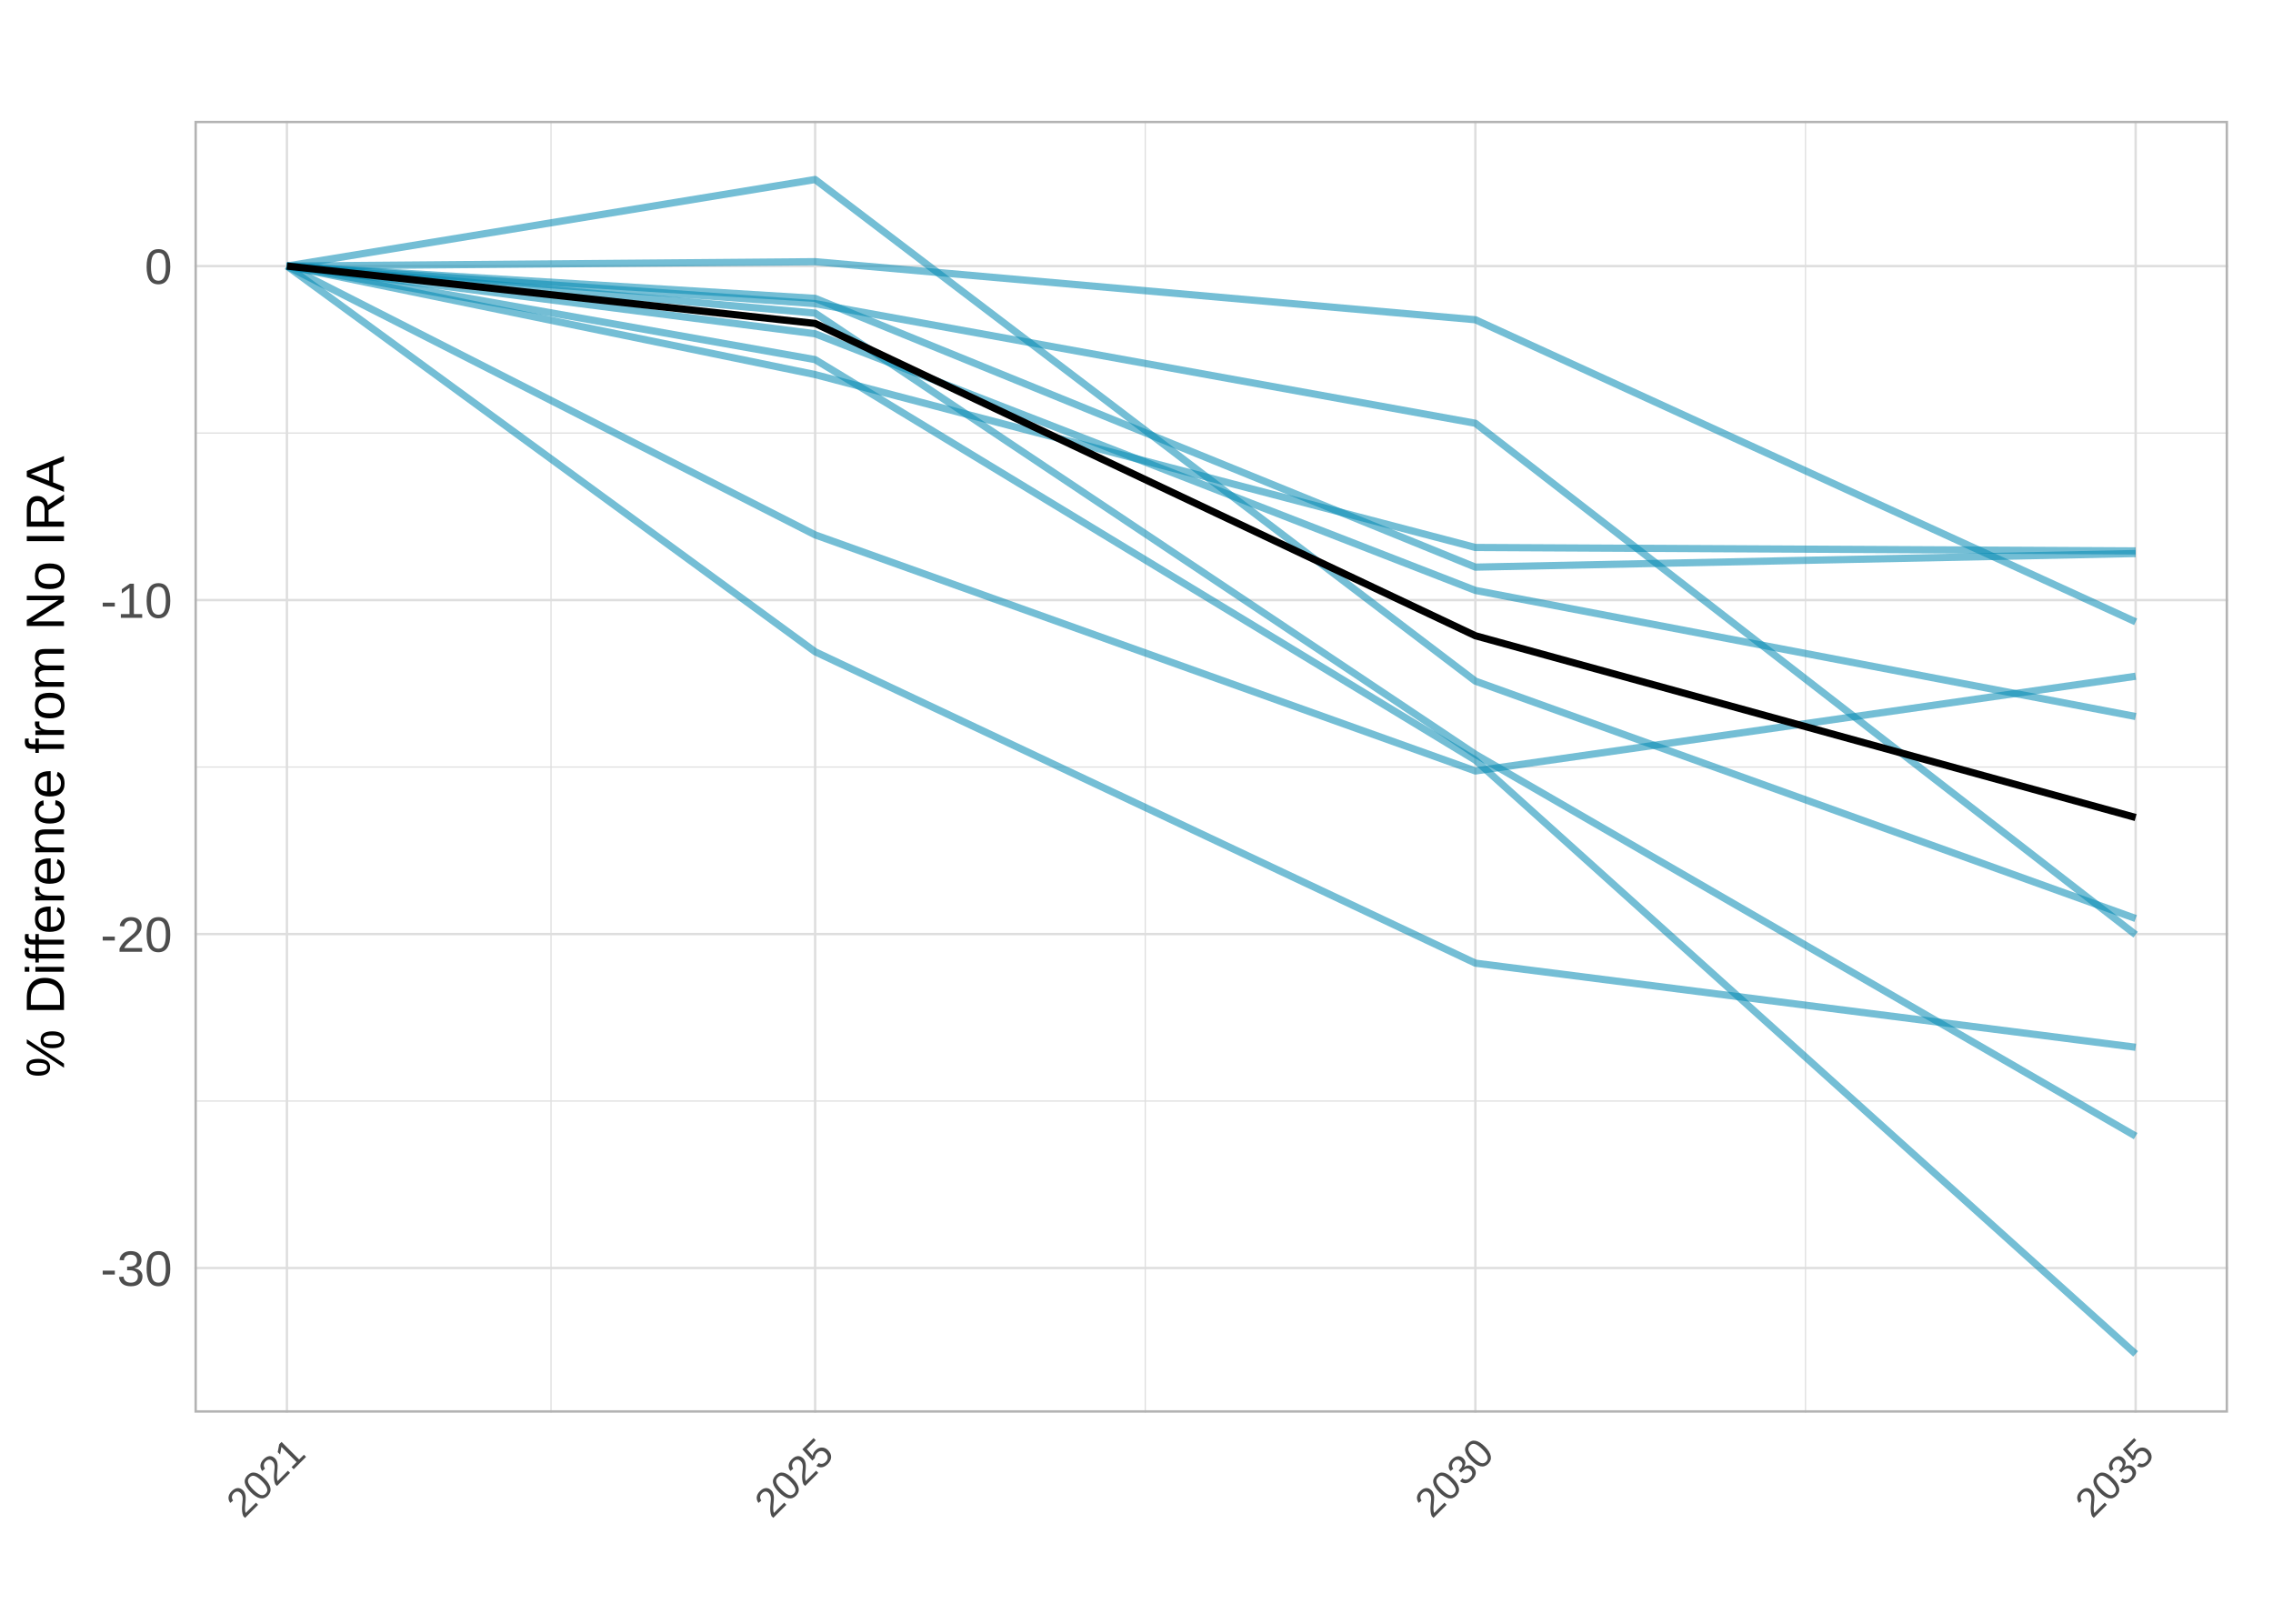
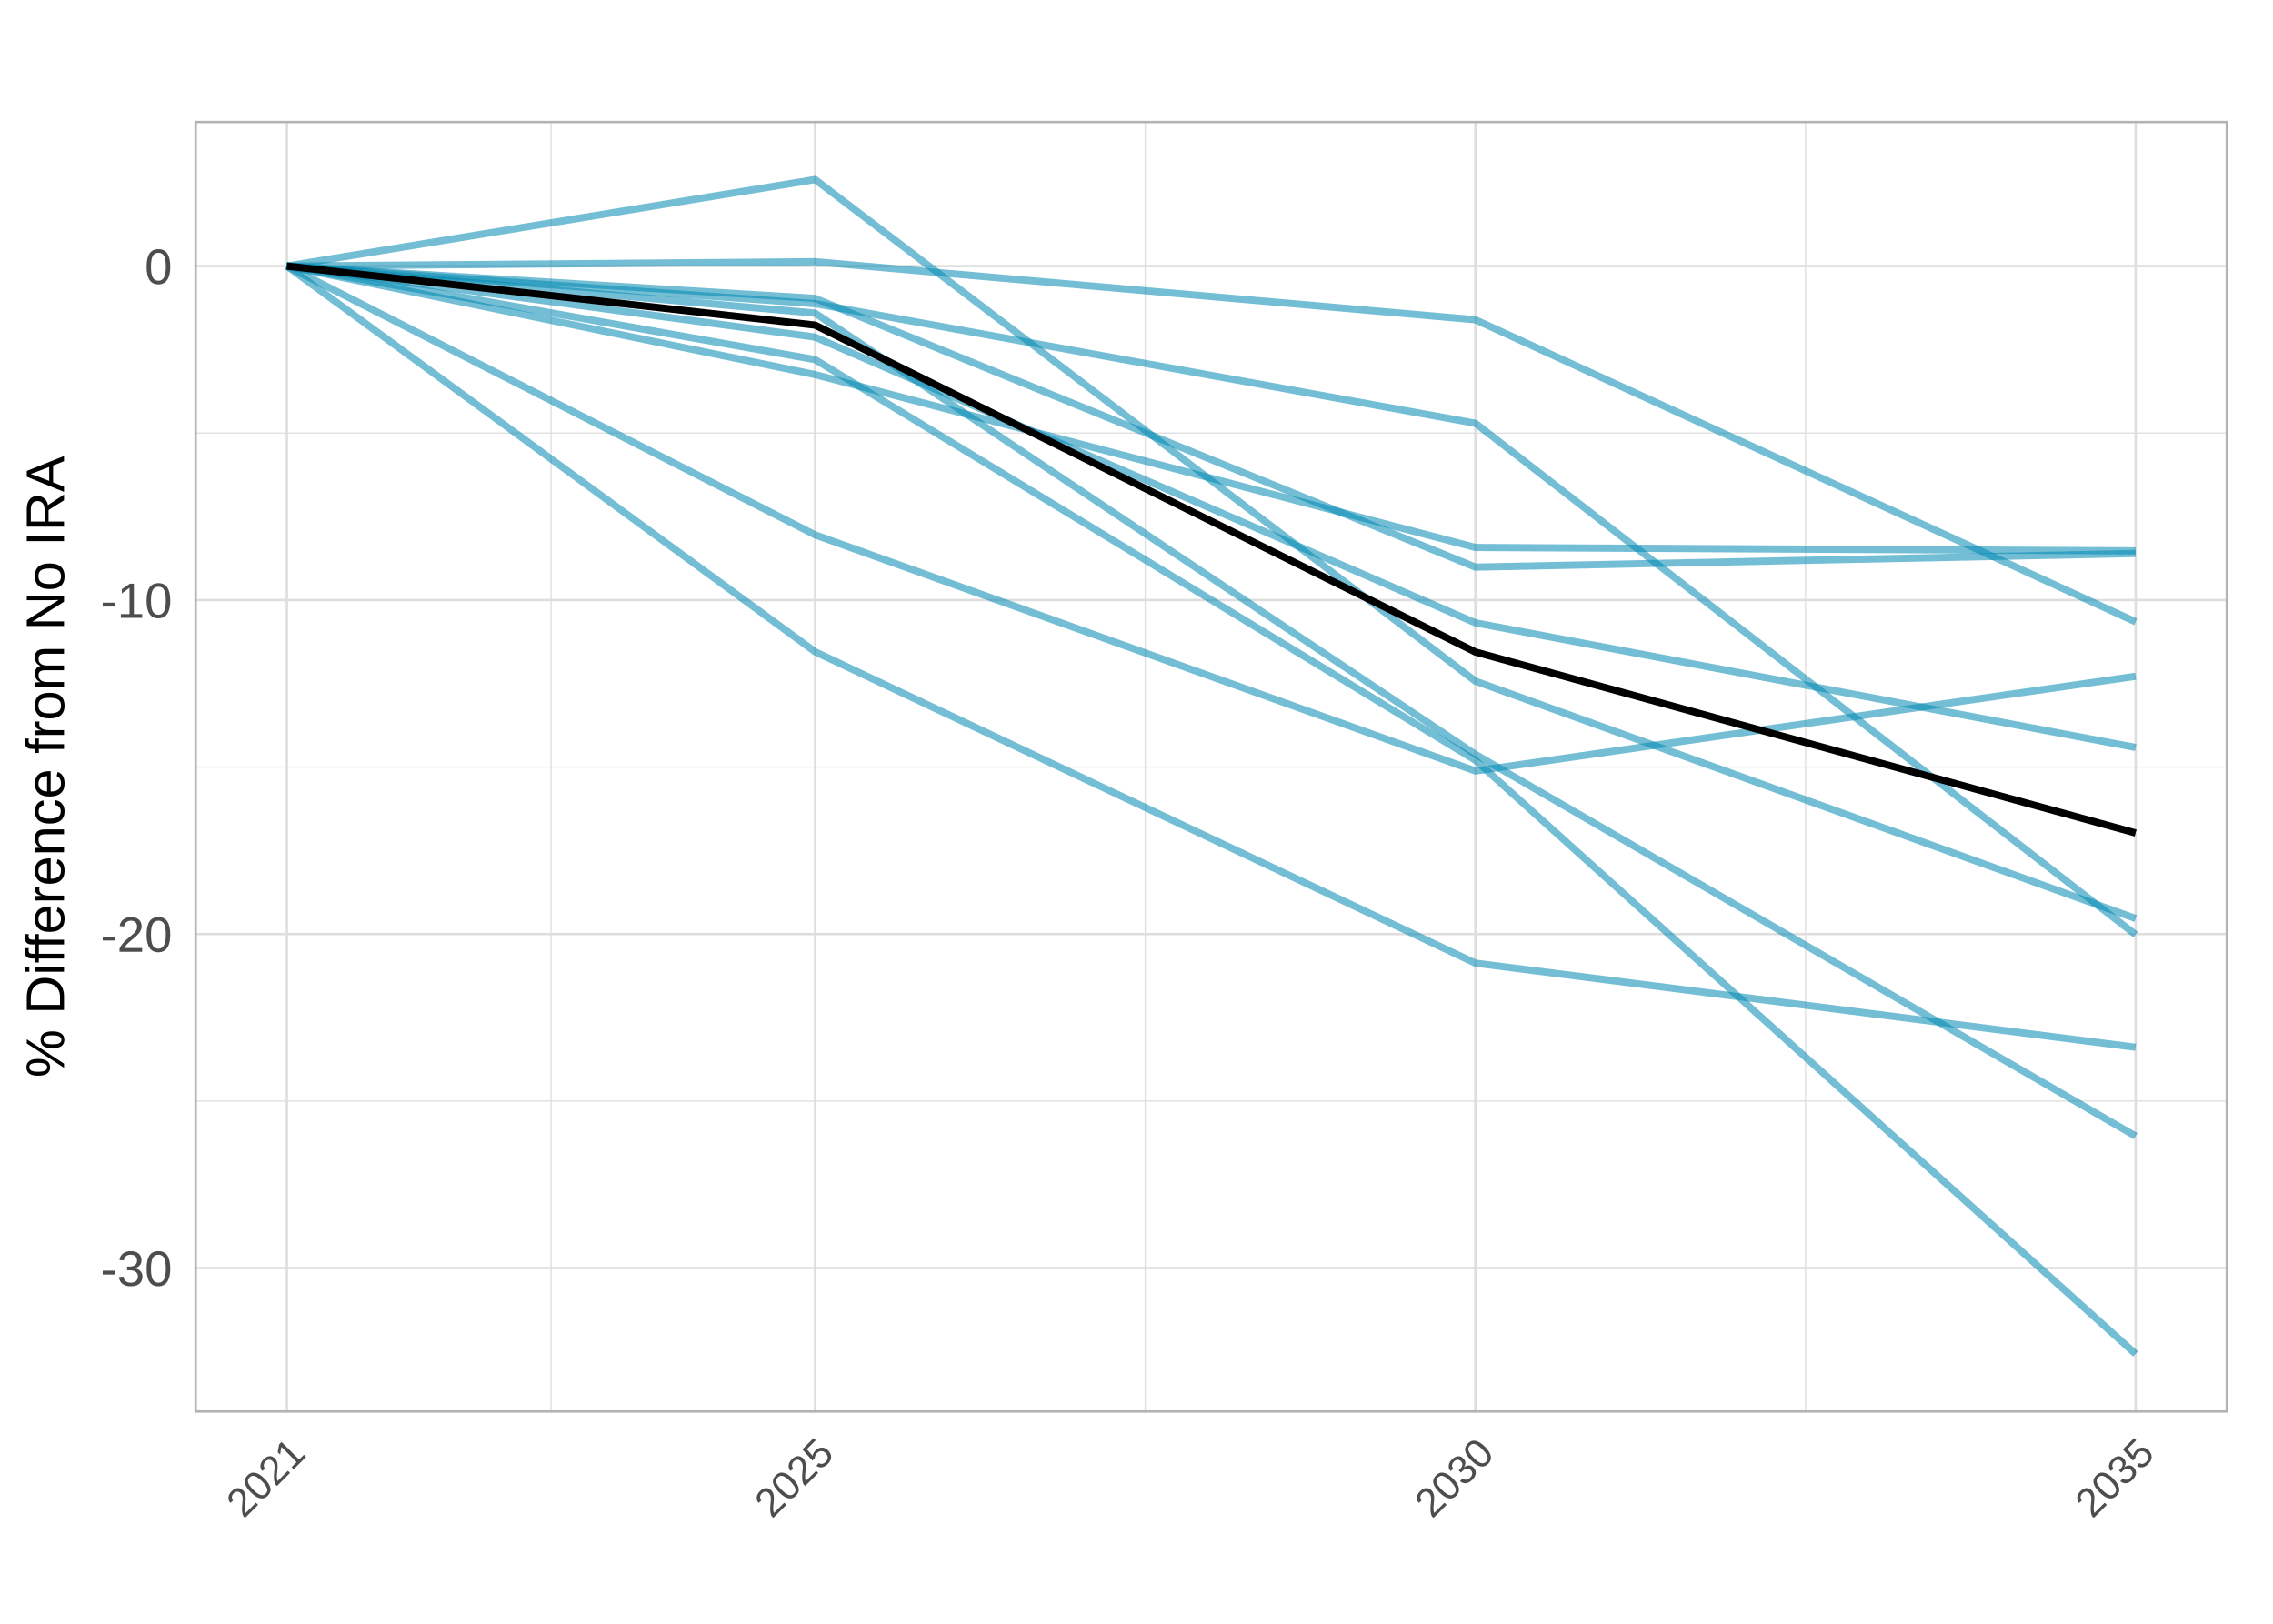
<svg xmlns="http://www.w3.org/2000/svg" class="svglite" width="504.00pt" height="360.00pt" viewBox="0 0 504.00 360.00">
  <defs>
    <style type="text/css">
    .svglite line, .svglite polyline, .svglite polygon, .svglite path, .svglite rect, .svglite circle {
      fill: none;
      stroke: #000000;
      stroke-linecap: round;
      stroke-linejoin: round;
      stroke-miterlimit: 10.00;
    }
    .svglite text {
      white-space: pre;
    }
  </style>
  </defs>
  <rect width="100%" height="100%" style="stroke: none; fill: #FFFFFF;" />
  <defs>
    <clipPath id="cpMC4wMHw1MDQuMDB8MC4wMHwzNjAuMDA=">
      <rect x="0.00" y="0.00" width="504.00" height="360.00" />
    </clipPath>
  </defs>
  <g clip-path="url(#cpMC4wMHw1MDQuMDB8MC4wMHwzNjAuMDA=)">
    <rect x="0" y="0.00" width="504.00" height="360.00" style="stroke-width: 1.07; stroke: #FFFFFF; fill: #FFFFFF;" />
  </g>
  <defs>
    <clipPath id="cpNDMuMTJ8NDk0LjA0fDI2Ljc4fDMxMy4yMA==">
      <rect x="43.12" y="26.78" width="450.91" height="286.42" />
    </clipPath>
  </defs>
  <g clip-path="url(#cpNDMuMTJ8NDk0LjA0fDI2Ljc4fDMxMy4yMA==)">
    <rect x="43.12" y="26.78" width="450.91" height="286.42" style="stroke-width: 1.07; stroke: none; fill: #FFFFFF;" />
    <polyline points="43.12,244.11 494.04,244.11 " style="stroke-width: 0.27; stroke: #DEDEDE; stroke-linecap: butt;" />
    <polyline points="43.12,170.06 494.04,170.06 " style="stroke-width: 0.27; stroke: #DEDEDE; stroke-linecap: butt;" />
    <polyline points="43.12,96.01 494.04,96.01 " style="stroke-width: 0.27; stroke: #DEDEDE; stroke-linecap: butt;" />
    <polyline points="122.18,313.20 122.18,26.78 " style="stroke-width: 0.27; stroke: #DEDEDE; stroke-linecap: butt;" />
    <polyline points="253.94,313.20 253.94,26.78 " style="stroke-width: 0.27; stroke: #DEDEDE; stroke-linecap: butt;" />
    <polyline points="400.34,313.20 400.34,26.78 " style="stroke-width: 0.27; stroke: #DEDEDE; stroke-linecap: butt;" />
    <polyline points="43.12,281.13 494.04,281.13 " style="stroke-width: 0.53; stroke: #DEDEDE; stroke-linecap: butt;" />
    <polyline points="43.12,207.09 494.04,207.09 " style="stroke-width: 0.53; stroke: #DEDEDE; stroke-linecap: butt;" />
    <polyline points="43.12,133.04 494.04,133.04 " style="stroke-width: 0.53; stroke: #DEDEDE; stroke-linecap: butt;" />
    <polyline points="43.12,58.99 494.04,58.99 " style="stroke-width: 0.53; stroke: #DEDEDE; stroke-linecap: butt;" />
    <polyline points="63.62,313.20 63.62,26.78 " style="stroke-width: 0.53; stroke: #DEDEDE; stroke-linecap: butt;" />
    <polyline points="180.74,313.20 180.74,26.78 " style="stroke-width: 0.53; stroke: #DEDEDE; stroke-linecap: butt;" />
    <polyline points="327.14,313.20 327.14,26.78 " style="stroke-width: 0.53; stroke: #DEDEDE; stroke-linecap: butt;" />
    <polyline points="473.54,313.20 473.54,26.78 " style="stroke-width: 0.53; stroke: #DEDEDE; stroke-linecap: butt;" />
    <polyline points="63.62,58.99 180.74,118.59 327.14,170.93 473.54,149.93 " style="stroke-width: 1.60; stroke: #0388B3; stroke-opacity: 0.55; stroke-linecap: butt;" />
    <polyline points="63.62,58.99 180.74,69.42 327.14,167.24 473.54,251.89 " style="stroke-width: 1.60; stroke: #0388B3; stroke-opacity: 0.55; stroke-linecap: butt;" />
    <polyline points="63.62,58.99 180.74,144.50 327.14,213.54 473.54,232.19 " style="stroke-width: 1.60; stroke: #0388B3; stroke-opacity: 0.55; stroke-linecap: butt;" />
    <polyline points="63.62,58.99 180.74,83.05 327.14,121.38 473.54,122.14 " style="stroke-width: 1.60; stroke: #0388B3; stroke-opacity: 0.55; stroke-linecap: butt;" />
    <polyline points="63.62,58.99 180.74,58.02 327.14,70.89 473.54,137.87 " style="stroke-width: 1.60; stroke: #0388B3; stroke-opacity: 0.55; stroke-linecap: butt;" />
    <polyline points="63.62,58.99 180.74,39.80 327.14,151.01 473.54,203.64 " style="stroke-width: 1.60; stroke: #0388B3; stroke-opacity: 0.55; stroke-linecap: butt;" />
-     <polyline points="63.62,58.99 180.74,74.00 327.14,130.90 473.54,158.86 " style="stroke-width: 1.60; stroke: #0388B3; stroke-opacity: 0.55; stroke-linecap: butt;" />
+     <polyline points="63.62,58.99 180.74,74.74 327.14,138.09 473.54,165.72 " style="stroke-width: 1.60; stroke: #0388B3; stroke-opacity: 0.55; stroke-linecap: butt;" />
    <polyline points="63.62,58.99 180.74,67.32 327.14,93.84 473.54,207.23 " style="stroke-width: 1.60; stroke: #0388B3; stroke-opacity: 0.55; stroke-linecap: butt;" />
    <polyline points="63.62,58.99 180.74,79.73 327.14,168.54 473.54,300.18 " style="stroke-width: 1.60; stroke: #0388B3; stroke-opacity: 0.55; stroke-linecap: butt;" />
    <polyline points="63.62,58.99 180.74,66.15 327.14,125.74 473.54,122.72 " style="stroke-width: 1.60; stroke: #0388B3; stroke-opacity: 0.55; stroke-linecap: butt;" />
-     <polyline points="63.62,58.99 180.74,71.71 327.14,140.95 473.54,181.25 " style="stroke-width: 1.60; stroke-linecap: butt;" />
+     <polyline points="63.62,58.99 180.74,72.08 327.14,144.55 473.54,184.68 " style="stroke-width: 1.60; stroke-linecap: butt;" />
    <rect x="43.12" y="26.78" width="450.91" height="286.42" style="stroke-width: 1.07; stroke: #B3B3B3;" />
  </g>
  <g clip-path="url(#cpMC4wMHw1MDQuMDB8MC4wMHwzNjAuMDA=)">
    <text x="38.19" y="285.07" text-anchor="end" style="font-size: 11.00px;fill: #4D4D4D; font-family: &quot;Arial&quot;;" textLength="15.90px" lengthAdjust="spacingAndGlyphs">-30</text>
    <text x="38.19" y="211.02" text-anchor="end" style="font-size: 11.00px;fill: #4D4D4D; font-family: &quot;Arial&quot;;" textLength="15.90px" lengthAdjust="spacingAndGlyphs">-20</text>
    <text x="38.19" y="136.98" text-anchor="end" style="font-size: 11.00px;fill: #4D4D4D; font-family: &quot;Arial&quot;;" textLength="15.90px" lengthAdjust="spacingAndGlyphs">-10</text>
    <text x="38.19" y="62.93" text-anchor="end" style="font-size: 11.00px;fill: #4D4D4D; font-family: &quot;Arial&quot;;" textLength="6.12px" lengthAdjust="spacingAndGlyphs">0</text>
    <text transform="translate(68.18,322.69) rotate(-45)" text-anchor="end" style="font-size: 9.00px;fill: #4D4D4D; font-family: &quot;Arial&quot;;" textLength="20.02px" lengthAdjust="spacingAndGlyphs">2021</text>
    <text transform="translate(185.30,322.69) rotate(-45)" text-anchor="end" style="font-size: 9.00px;fill: #4D4D4D; font-family: &quot;Arial&quot;;" textLength="20.02px" lengthAdjust="spacingAndGlyphs">2025</text>
    <text transform="translate(331.70,322.69) rotate(-45)" text-anchor="end" style="font-size: 9.00px;fill: #4D4D4D; font-family: &quot;Arial&quot;;" textLength="20.02px" lengthAdjust="spacingAndGlyphs">2030</text>
    <text transform="translate(478.10,322.69) rotate(-45)" text-anchor="end" style="font-size: 9.00px;fill: #4D4D4D; font-family: &quot;Arial&quot;;" textLength="20.02px" lengthAdjust="spacingAndGlyphs">2035</text>
    <text transform="translate(14.19,238.91) rotate(-90)" style="font-size: 12.00px; font-family: &quot;Arial&quot;;" textLength="137.84px" lengthAdjust="spacingAndGlyphs">% Difference from No IRA</text>
  </g>
</svg>
